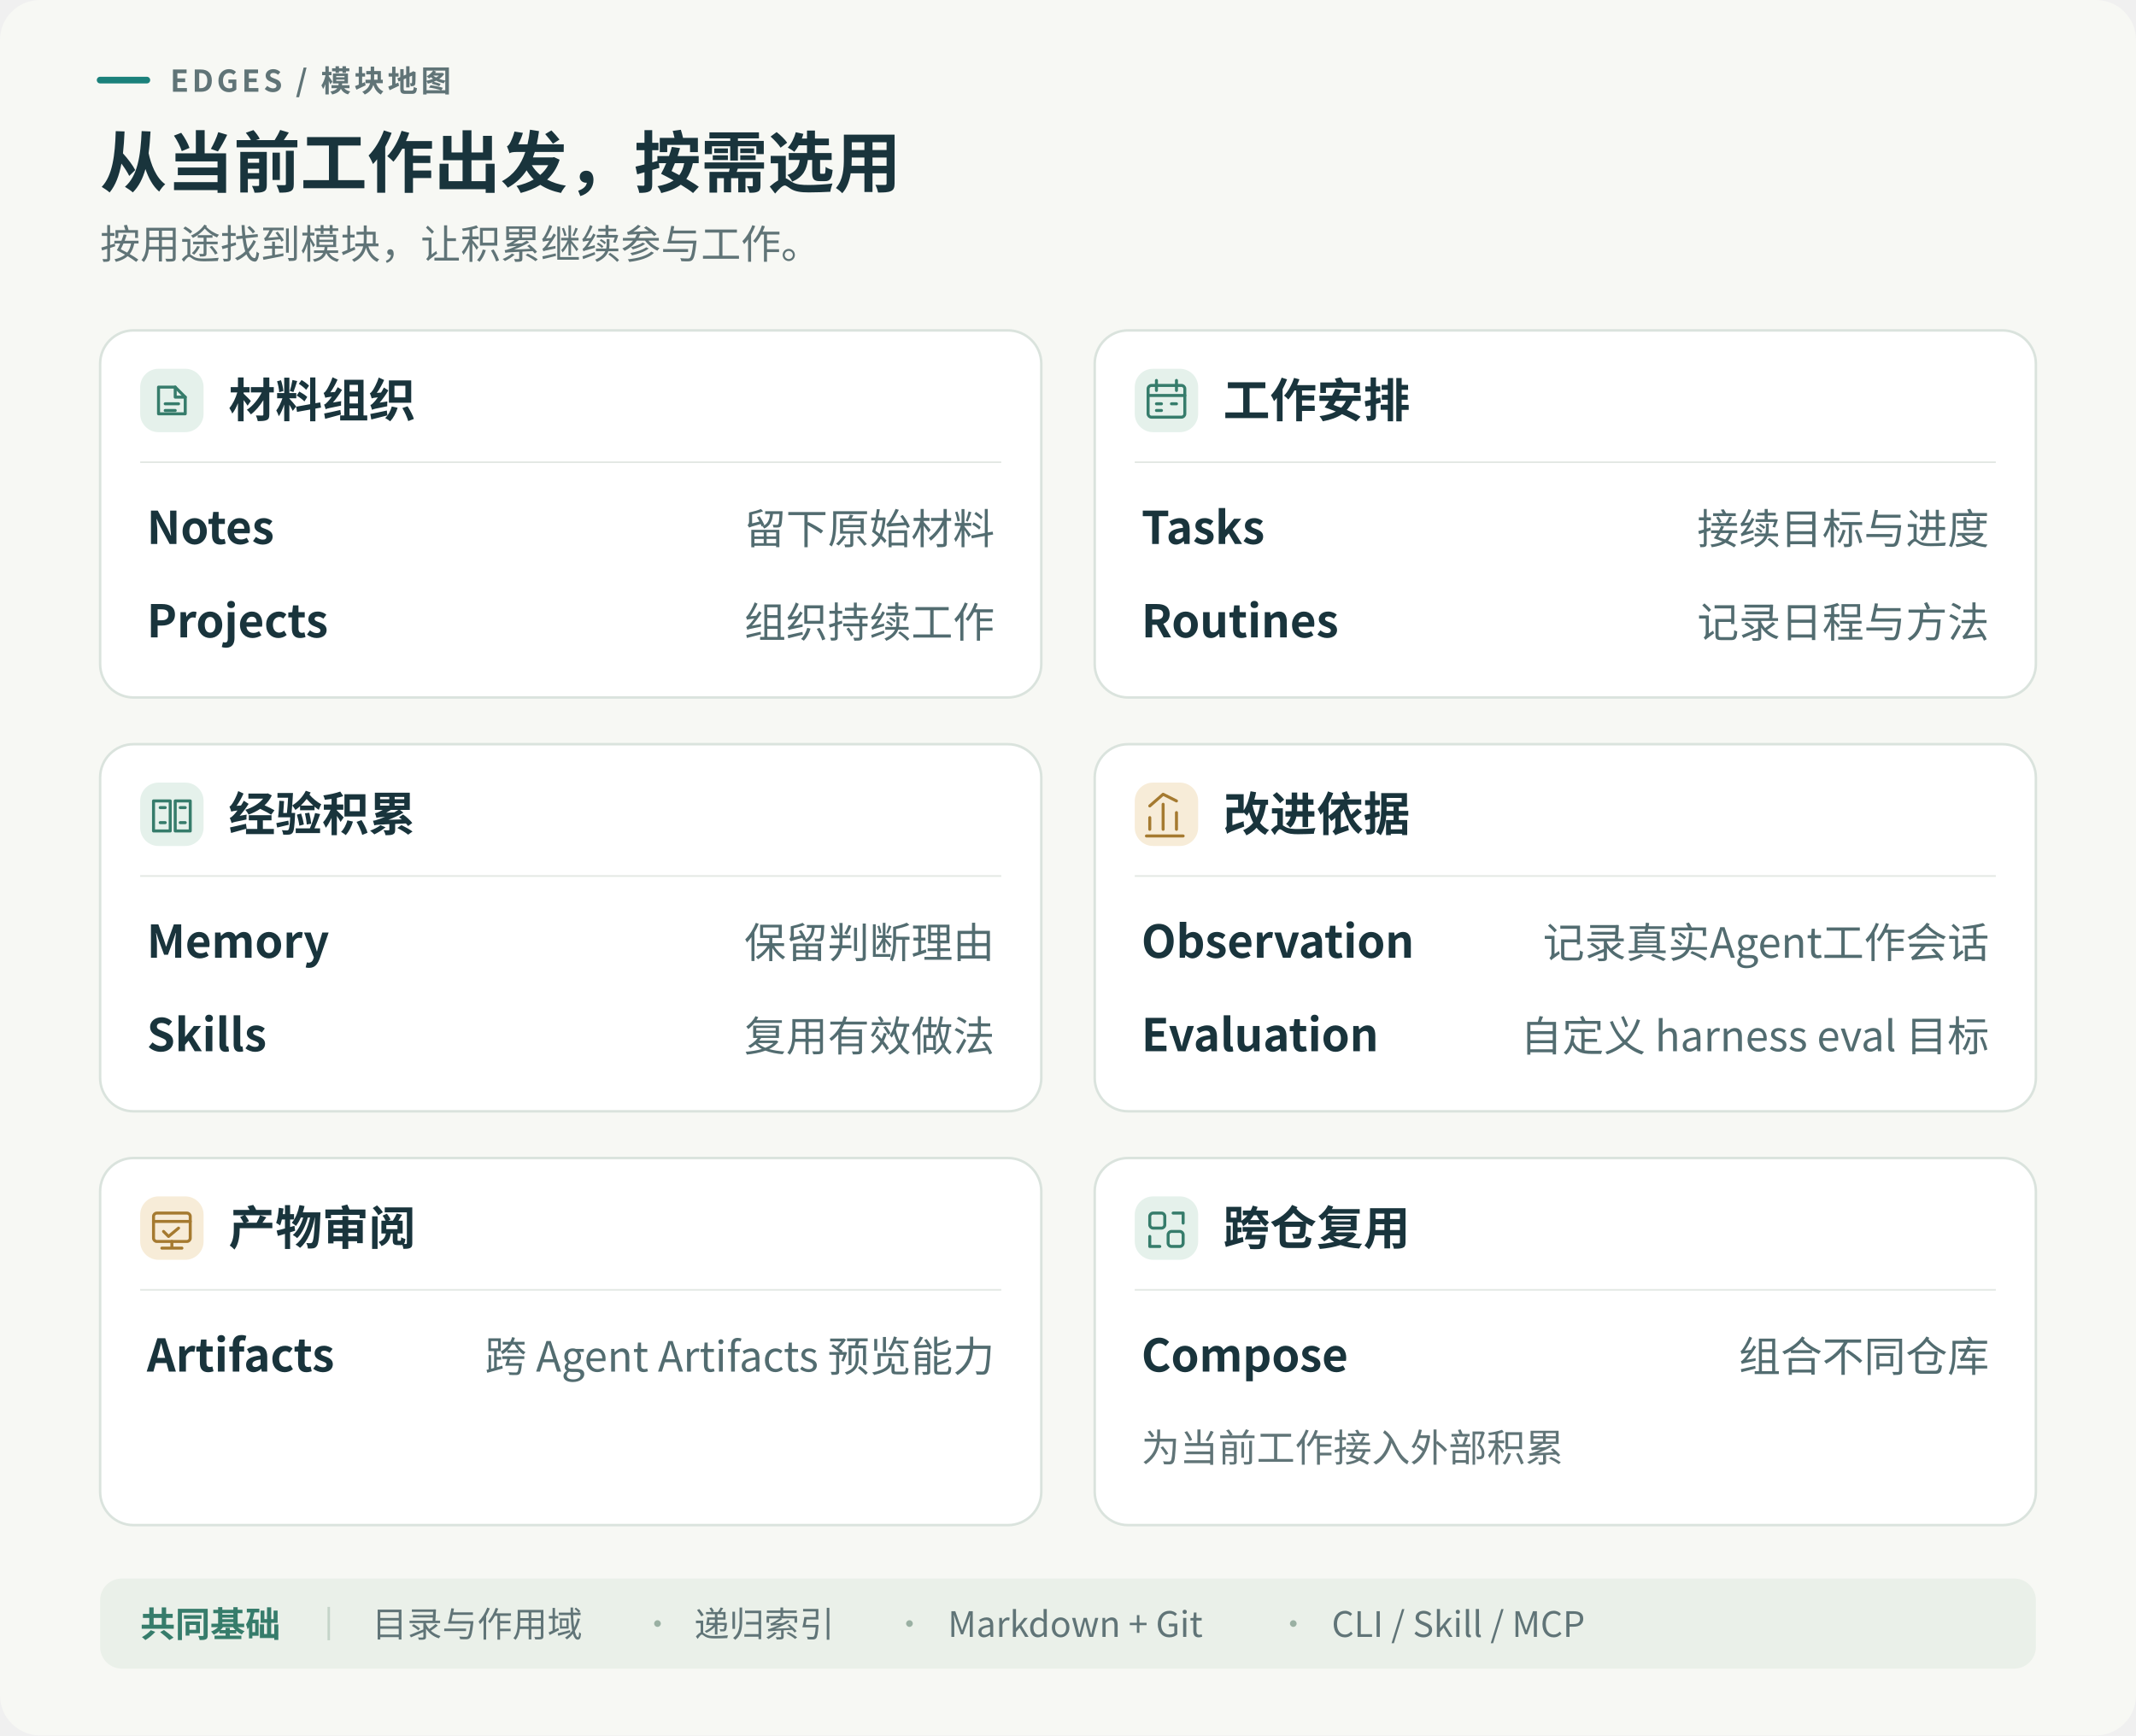
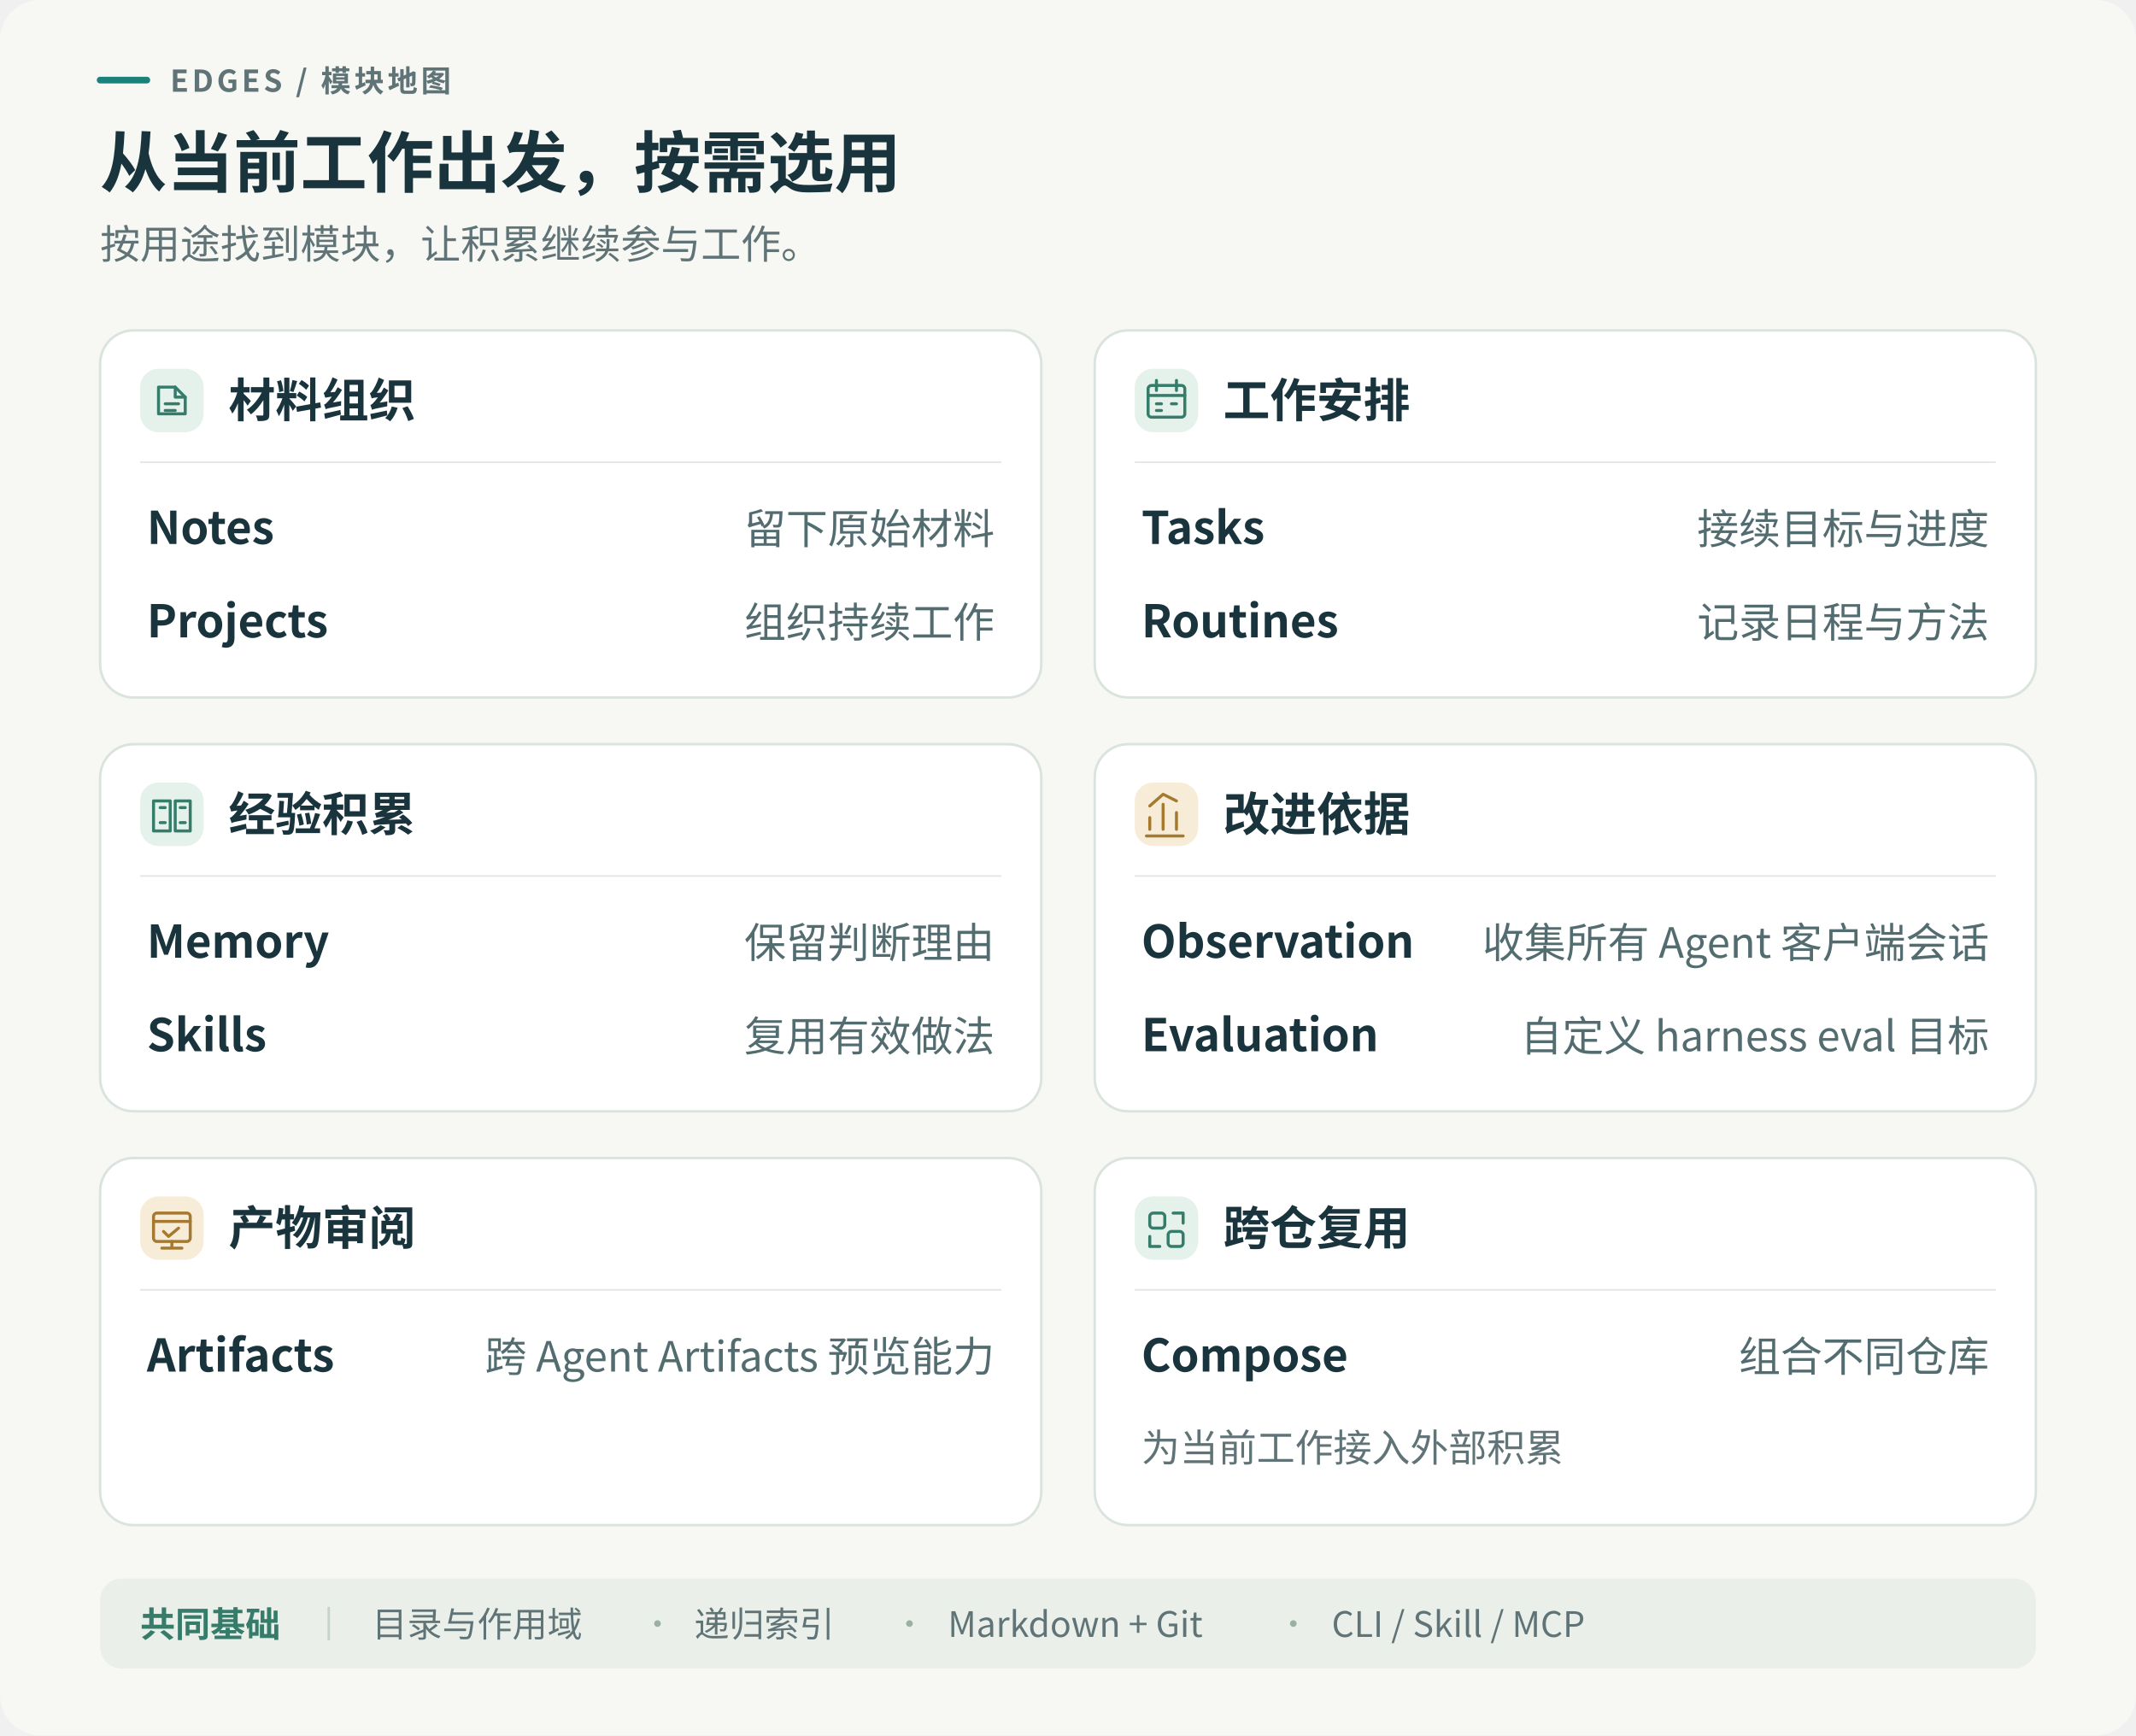
<svg xmlns="http://www.w3.org/2000/svg" width="1280" height="1040" viewBox="0 0 1280 1040" role="img" aria-labelledby="title description">
  <defs>
    <style>
      text { font-family: -apple-system, BlinkMacSystemFont, "Segoe UI", "PingFang SC", "Microsoft YaHei", "Noto Sans CJK SC", sans-serif; }
      .ink { fill: #19343c; }
      .muted { fill: #607477; }
      .heading { font-size: 28px; font-weight: 650; fill: #19343c; }
      .module { font-size: 27px; font-weight: 600; fill: #19343c; }
      .value { font-size: 25px; fill: #526c70; }
      .rule { stroke: #e3e8e4; stroke-width: 1; }
      .card { fill: #ffffff; stroke: #dae3dd; stroke-width: 1.5; }
      .teal-icon { fill: none; stroke: #367c6b; stroke-width: 1.8; stroke-linecap: round; stroke-linejoin: round; }
      .amber-icon { fill: none; stroke: #a57a30; stroke-width: 1.8; stroke-linecap: round; stroke-linejoin: round; }
    </style>
  </defs>
  <rect width="1280" height="1040" rx="24" fill="#f7f8f4" />
  <path d="M60 48h28" stroke="#1b817b" stroke-width="4" stroke-linecap="round" />
  <text x="102" y="55" class="muted" font-size="18" font-weight="600" letter-spacing="2">EDGES / 模块地图</text>
  <text x="60" y="112" class="ink" font-size="40" font-weight="650">从当前工作出发，按需选用</text>
  <text x="60" y="155" class="muted" font-size="24">按用途找到模块，让积累继续参与工作。</text>
  <rect x="60" y="198" width="564" height="220" rx="20" class="card" />
  <rect x="84" y="221" width="38" height="38" rx="11" fill="#e5f1eb" />
  <g class="teal-icon">
    <path d="M95 232h10l6 6v10H95z" />
    <path d="M105 232v6h6M99 242h8M99 246h6" />
  </g>
  <text x="137" y="250" class="heading">材料组织</text>
  <path d="M84 277h516" class="rule" />
  <text x="88" y="326" class="module">Notes</text>
  <text x="596" y="326" class="value" text-anchor="end">留下原始材料</text>
  <text x="88" y="382" class="module">Projects</text>
  <text x="596" y="382" class="value" text-anchor="end">组织持续工作</text>
  <rect x="656" y="198" width="564" height="220" rx="20" class="card" />
  <rect x="680" y="221" width="38" height="38" rx="11" fill="#e5f1eb" />
  <g class="teal-icon">
    <rect x="688" y="231" width="22" height="19" rx="2" />
    <path d="M693 228v6M705 228v6M688 237h22M693 242h3M702 242h3M693 246h3" />
  </g>
  <text x="733" y="250" class="heading">工作安排</text>
  <path d="M680 277h516" class="rule" />
  <text x="684" y="326" class="module">Tasks</text>
  <text x="1192" y="326" class="value" text-anchor="end">接续目标与进度</text>
  <text x="684" y="382" class="module">Routines</text>
  <text x="1192" y="382" class="value" text-anchor="end">记录日程与方法</text>
  <rect x="60" y="446" width="564" height="220" rx="20" class="card" />
  <rect x="84" y="469" width="38" height="38" rx="11" fill="#e5f1eb" />
  <g class="teal-icon">
    <path d="M92 480h10v18H92zM105 480h9v18h-9z" />
    <path d="M96 484h3M108 484h3M96 493h3M108 493h3" />
  </g>
  <text x="137" y="498" class="heading">经验积累</text>
  <path d="M84 525h516" class="rule" />
  <text x="88" y="574" class="module">Memory</text>
  <text x="596" y="574" class="value" text-anchor="end">保留判断理由</text>
  <text x="88" y="630" class="module">Skills</text>
  <text x="596" y="630" class="value" text-anchor="end">复用有效做法</text>
  <rect x="656" y="446" width="564" height="220" rx="20" class="card" />
  <rect x="680" y="469" width="38" height="38" rx="11" fill="#f7ecd8" />
  <g class="amber-icon">
    <path d="M689 497v-7M697 497v-15M705 497v-10M687 501h22" />
    <path d="m689 483 8-7 8 4" />
  </g>
  <text x="733" y="498" class="heading">改进依据</text>
  <path d="M680 525h516" class="rule" />
  <text x="684" y="574" class="module">Observation</text>
-   <text x="1192" y="574" class="value" text-anchor="end">记录真实Agent工作会话</text>
+   <text x="1192" y="574" class="value" text-anchor="end">收集所有 Agent 客户端会话</text>
  <text x="684" y="630" class="module">Evaluation</text>
  <text x="1192" y="630" class="value" text-anchor="end">自定义 harness eval 目标</text>
  <rect x="60" y="694" width="564" height="220" rx="20" class="card" />
  <rect x="84" y="717" width="38" height="38" rx="11" fill="#f7ecd8" />
  <g class="amber-icon">
    <rect x="92" y="727" width="22" height="17" rx="2" />
    <path d="M92 732h22M97 748h12M103 744v4" />
    <path d="m98 738 3 3 6-5" />
  </g>
  <text x="137" y="746" class="heading">产物审阅</text>
  <path d="M84 773h516" class="rule" />
  <text x="88" y="822" class="module">Artifacts</text>
  <text x="596" y="822" class="value" text-anchor="end">跨 Agent Artifacts 预览能力</text>
  <rect x="656" y="694" width="564" height="220" rx="20" class="card" />
  <rect x="680" y="717" width="38" height="38" rx="11" fill="#e5f1eb" />
  <g class="teal-icon">
    <rect x="689" y="727" width="9" height="9" rx="2" />
    <rect x="700" y="738" width="9" height="9" rx="2" />
    <path d="M703 727h6v6M689 741v6h6" />
  </g>
  <text x="733" y="746" class="heading">跨仓复用</text>
  <path d="M680 773h516" class="rule" />
  <text x="684" y="822" class="module">Compose</text>
  <text x="1192" y="822" class="value" text-anchor="end">组合不同仓库</text>
  <text x="684" y="876" class="muted" font-size="23">为当前工作接入外部积累</text>
  <rect x="60" y="946" width="1160" height="54" rx="13" fill="#eaf0e9" />
  <text x="84" y="981" fill="#367c6b" font-size="21" font-weight="650">共同基础</text>
  <path d="M197 963v20" stroke="#c4d4c9" stroke-width="1.5" />
  <text x="223" y="981" class="muted" font-size="21">目录与作用域</text>
  <circle cx="394" cy="973" r="2" fill="#9ab0a3" />
  <text x="416" y="981" class="muted" font-size="21">递归索引</text>
  <circle cx="545" cy="973" r="2" fill="#9ab0a3" />
  <text x="568" y="981" class="muted" font-size="21">Markdown + Git</text>
  <circle cx="775" cy="973" r="2" fill="#9ab0a3" />
  <text x="798" y="981" class="muted" font-size="21">CLI / Skill / MCP</text>
</svg>
